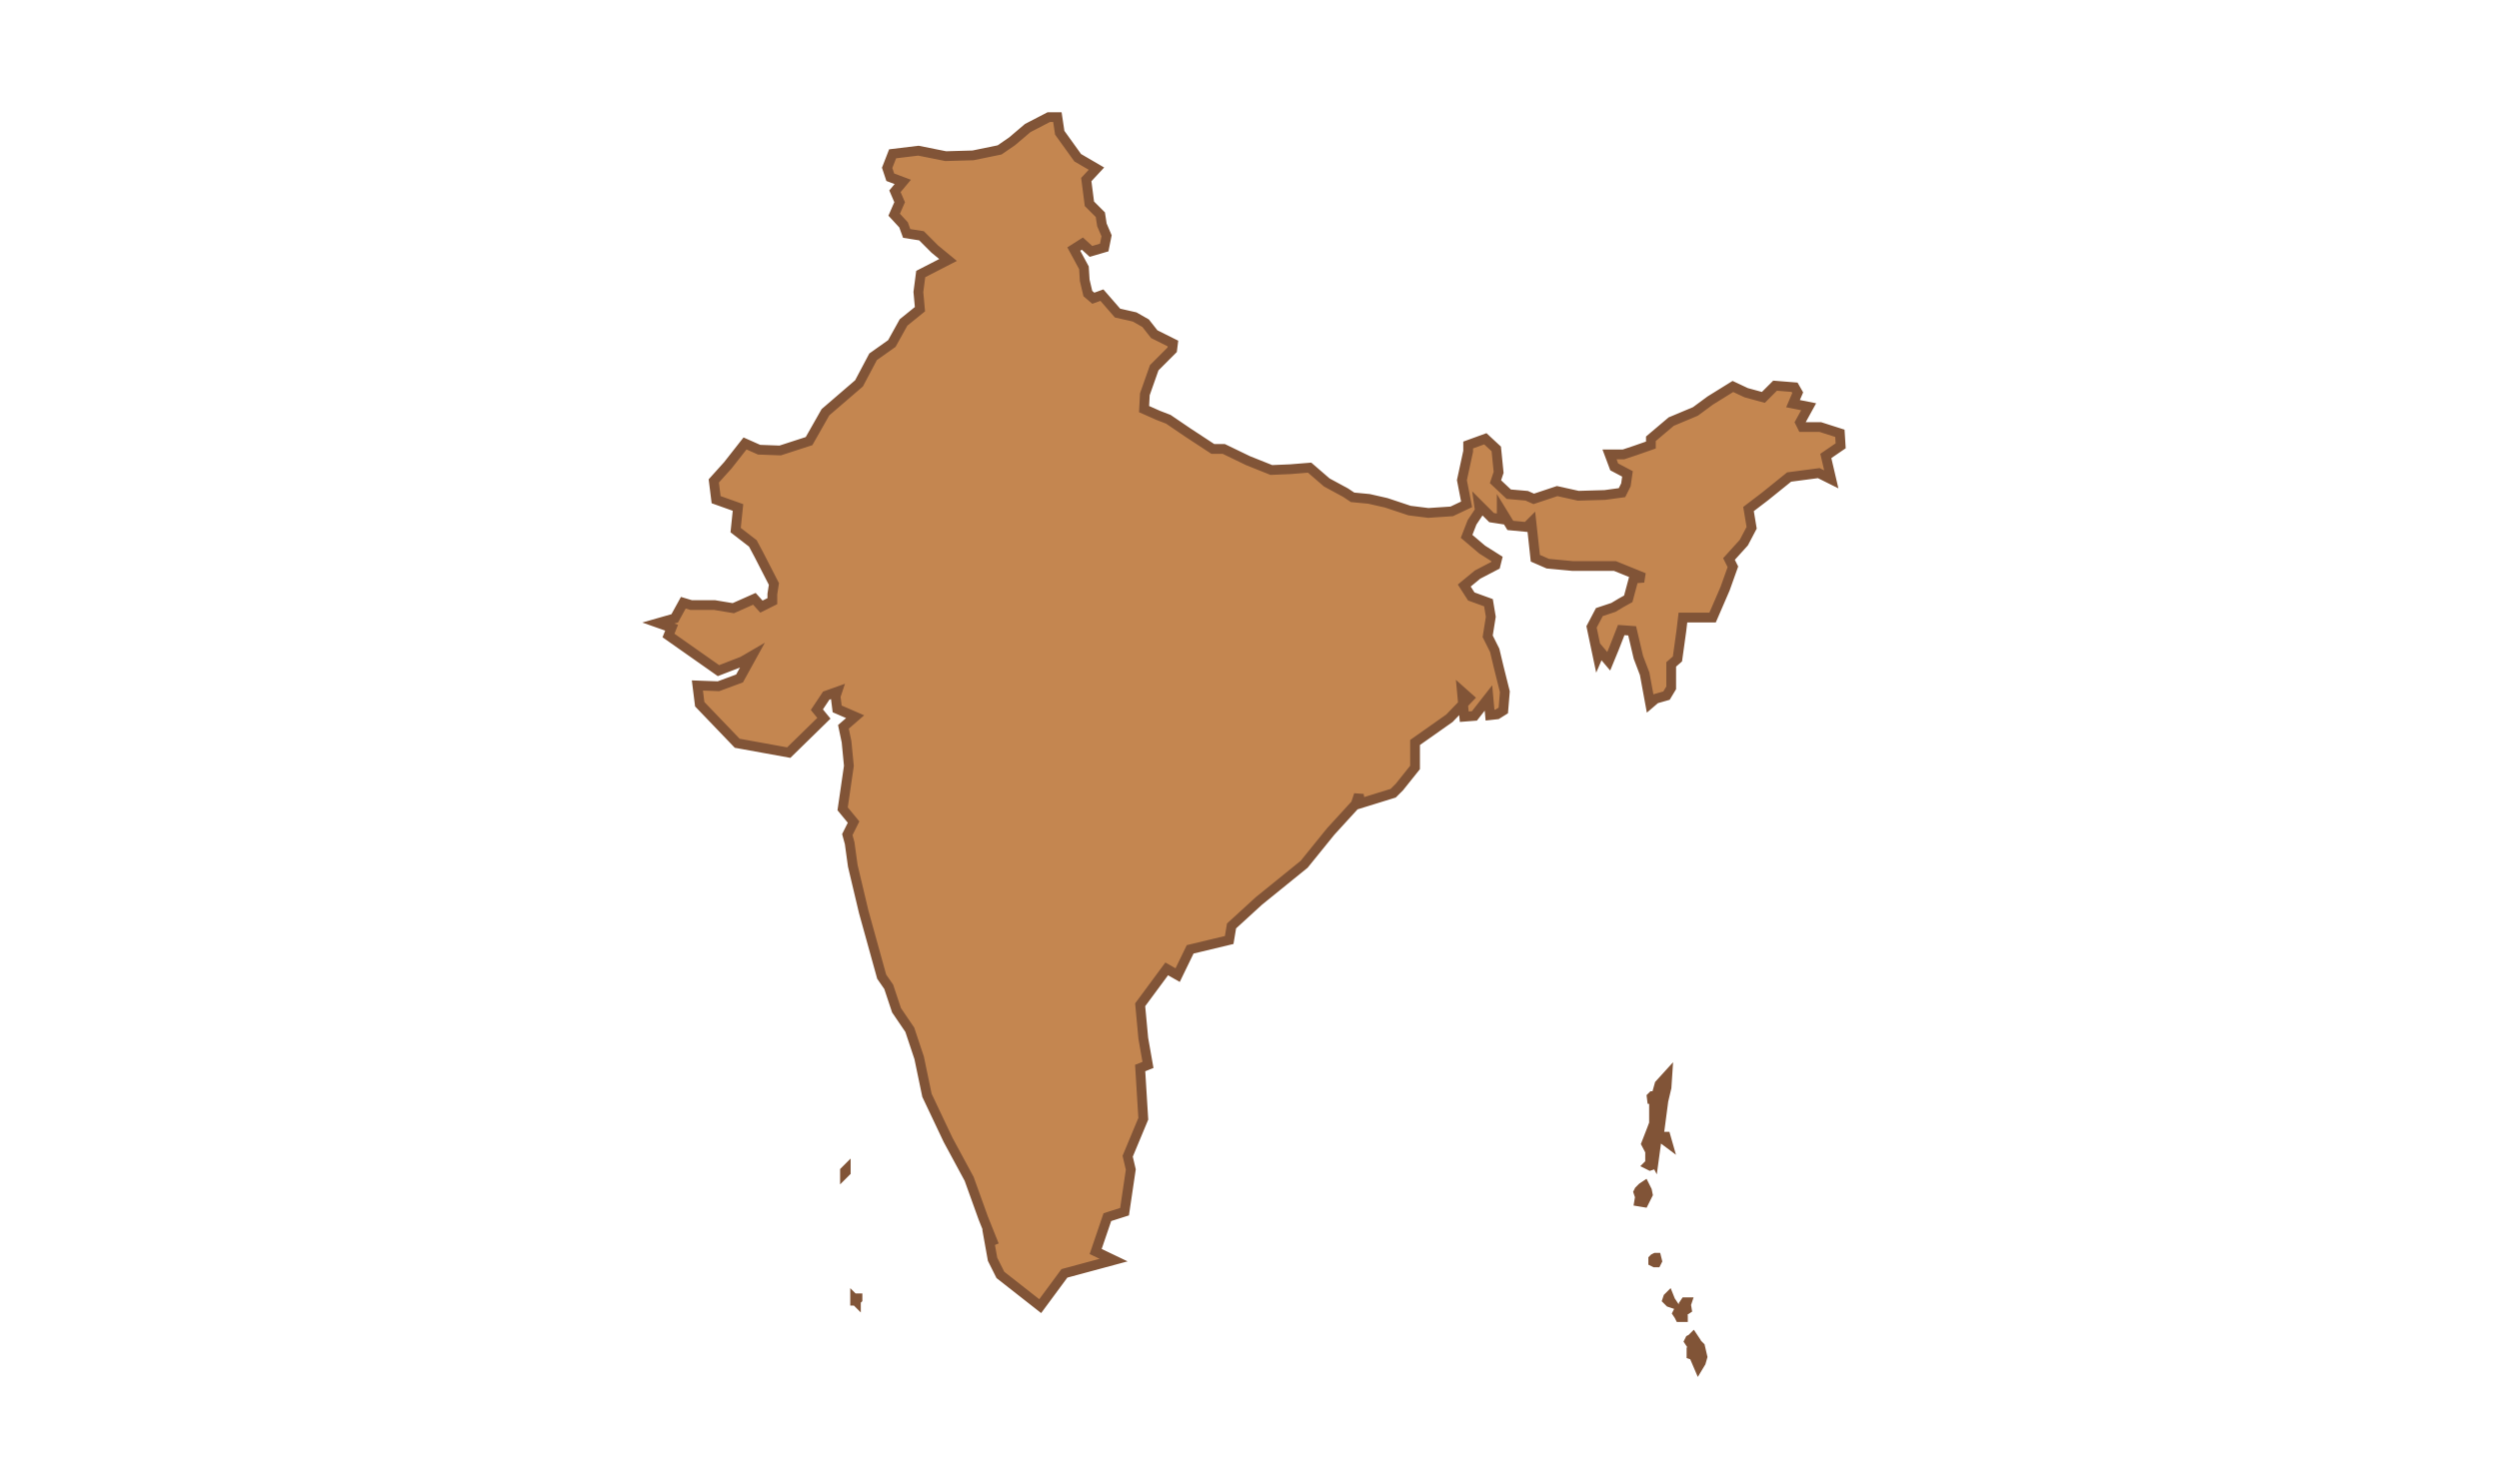
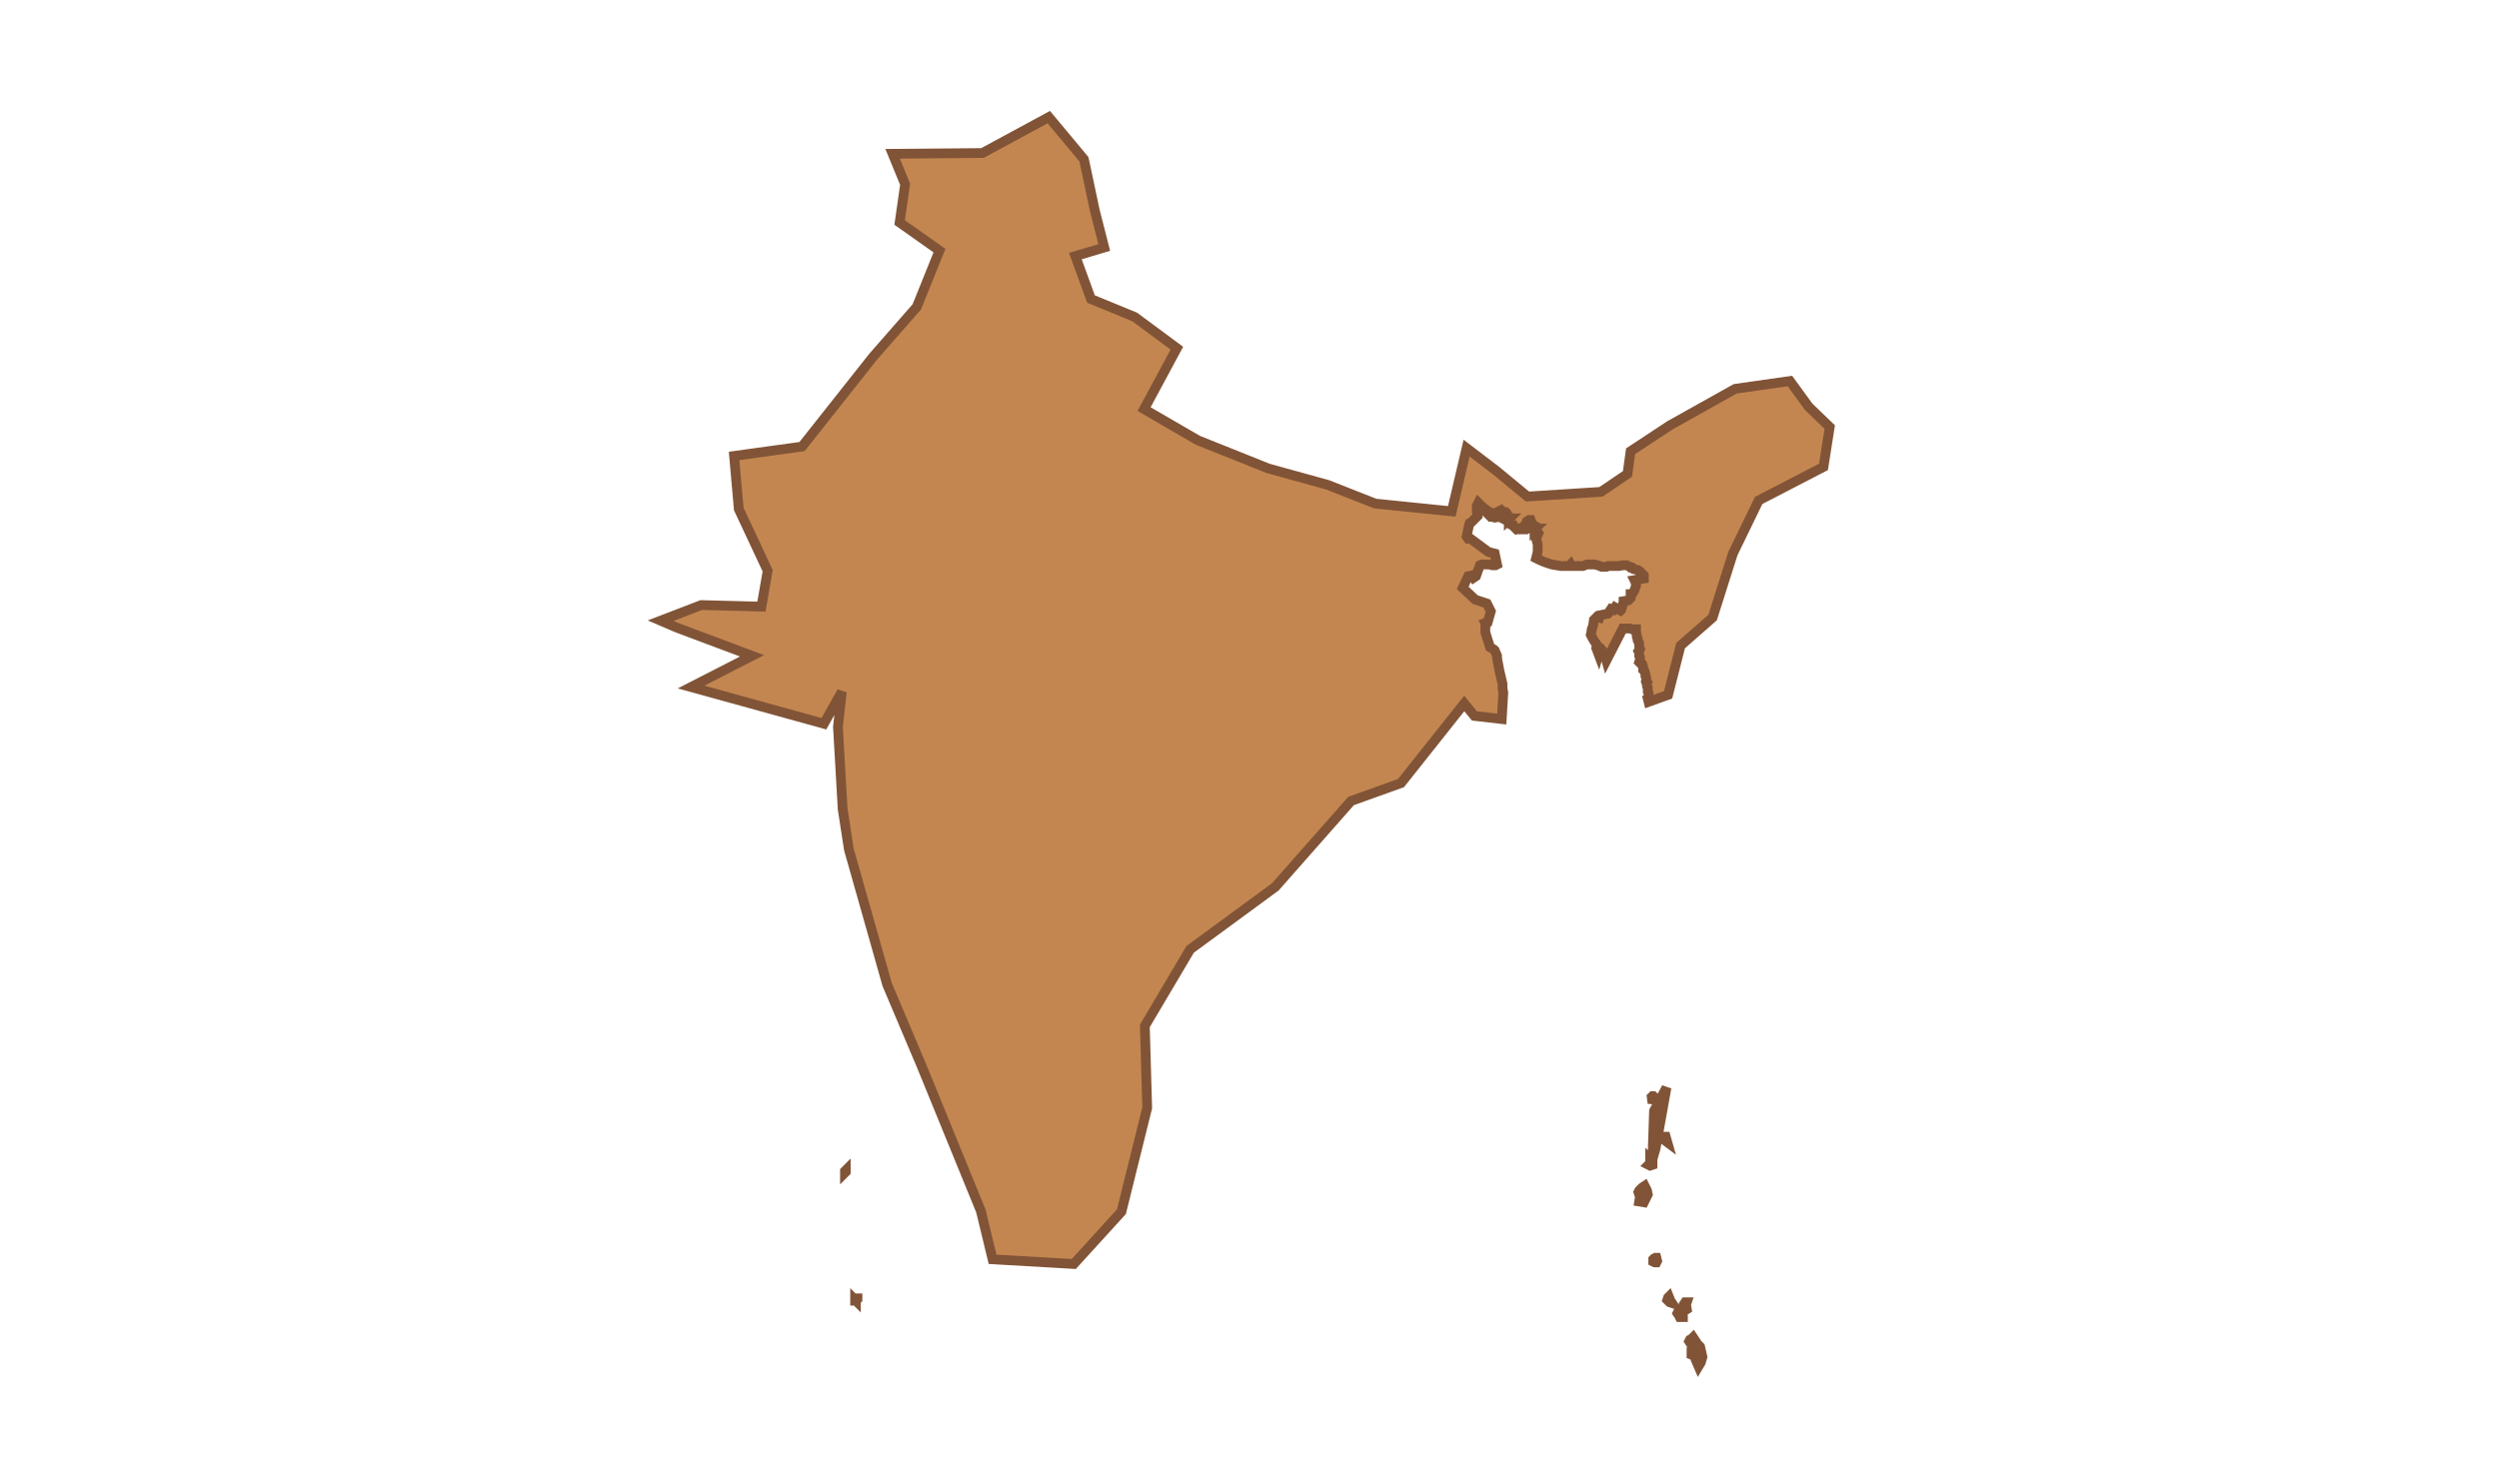
<svg xmlns="http://www.w3.org/2000/svg" viewBox="0 0 320 190">
-   <path d="M84.3 79.8L86.4 79.2L87.5 77.2L88.5 77.5L91.5 77.5L93.9 77.9L96.6 76.7L97.5 77.7L98.9 77.0L98.9 76.1L99.1 74.8L97.2 71.1L96.4 69.6L94.2 67.9L94.5 65.0L91.7 64.0L91.4 61.6L93.2 59.6L95.4 56.8L97.2 57.6L99.9 57.7L103.6 56.5L105.7 52.8L110.0 49.1L111.8 45.7L114.2 44.0L115.7 41.3L117.8 39.6L117.6 37.4L117.9 35.1L121.4 33.3L119.7 31.9L118.0 30.2L116.1 29.9L115.7 28.8L114.5 27.5L115.2 25.9L114.6 24.5L115.6 23.3L114.0 22.7L113.6 21.5L114.3 19.7L117.6 19.3L121.1 20.0L124.6 19.9L128.0 19.2L129.6 18.1L131.6 16.4L134.3 15.0L135.4 15.0L135.7 17.0L138.0 20.2L140.4 21.6L139.1 23.0L139.5 26.1L140.9 27.5L141.1 28.8L141.7 30.2L141.4 31.7L139.7 32.2L138.6 31.2L137.5 31.9L138.8 34.3L138.9 35.9L139.3 37.6L140.0 38.2L141.1 37.8L143.1 40.1L145.3 40.6L146.7 41.4L147.8 42.8L150.2 44.0L150.1 44.8L147.8 47.1L146.6 50.5L146.5 52.4L148.3 53.2L149.6 53.7L152.1 55.4L155.3 57.5L156.7 57.5L159.8 59.0L162.8 60.2L165.2 60.1L167.7 59.9L169.9 61.8L172.3 63.1L173.2 63.7L175.3 63.9L177.5 64.4L180.5 65.4L182.9 65.7L185.9 65.5L187.8 64.6L187.2 61.5L188.0 57.8L188.0 57.0L190.2 56.2L191.6 57.5L191.9 60.5L191.5 61.7L193.2 63.3L195.5 63.5L196.4 63.9L199.4 62.9L202.1 63.5L205.5 63.4L207.7 63.1L208.2 62.1L208.4 60.7L206.7 59.8L206.1 58.2L207.9 58.2L209.4 57.7L211.4 57.0L211.4 56.2L214.0 54.0L217.1 52.7L219.0 51.3L221.9 49.5L223.6 50.3L225.8 50.9L227.3 49.4L229.8 49.6L230.2 50.3L229.6 51.7L231.6 52.1L230.5 54.1L230.8 54.7L233.1 54.7L235.6 55.5L235.7 57.1L233.8 58.4L234.5 61.4L232.9 60.6L229.1 61.1L226.0 63.6L223.9 65.2L224.3 67.6L223.3 69.5L221.4 71.6L221.9 72.6L220.9 75.4L219.3 79.1L217.1 79.1L215.5 79.1L215.3 80.8L214.8 84.4L214.0 85.1L214.0 88.1L213.4 89.1L212.0 89.5L211.3 90.1L210.6 86.3L209.8 84.2L209.0 80.8L207.6 80.7L206.7 83.0L206.0 84.7L204.9 83.4L204.6 84.1L203.8 80.3L204.8 78.4L206.6 77.8L207.6 77.2L208.5 76.7L209.2 74.1L210.5 74.0L206.8 72.5L201.4 72.5L198.2 72.2L196.6 71.5L196.1 66.9L195.5 67.5L193.4 67.3L192.3 65.5L192.3 66.5L191.0 66.3L189.4 64.7L189.5 65.4L188.5 66.9L187.8 68.7L189.8 70.4L191.7 71.6L191.5 72.4L189.2 73.6L187.5 75.0L188.4 76.4L190.6 77.2L190.9 79.0L190.5 81.5L191.4 83.3L191.9 85.4L192.7 88.6L192.5 91.0L191.7 91.5L190.8 91.6L190.6 89.4L188.8 91.7L187.5 91.8L187.2 88.6L188.1 89.4L185.6 92.0L181.2 95.1L181.2 98.3L179.2 100.8L178.4 101.6L174.2 102.9L174.0 101.8L173.6 103.0L170.4 106.5L167.0 110.7L161.2 115.4L157.7 118.6L157.4 120.4L152.4 121.6L150.8 124.9L149.4 124.1L146.0 128.7L146.4 133.0L147.0 136.4L146.0 136.8L146.4 143.3L144.4 148.1L144.8 149.8L144.0 155.2L141.8 155.9L140.3 160.3L142.6 161.4L136.3 163.1L133.2 167.3L128.1 163.3L127.1 161.3L126.4 157.4L127.3 159.5L125.9 156.0L124.1 151.0L121.4 146.0L118.7 140.3L117.7 135.5L116.5 131.9L114.8 129.4L113.8 126.4L112.9 125.1L110.6 116.8L109.2 110.9L108.8 108.0L108.5 106.9L109.3 105.3L107.9 103.6L108.7 98.1L108.4 95.0L108.0 93.1L109.5 91.8L107.2 90.8L107.0 89.2L107.2 88.6L105.8 89.1L104.6 90.9L105.5 92.0L101.0 96.4L94.4 95.2L89.6 90.2L89.3 87.8L92.0 87.9L94.7 86.9L96.3 84.0L95.1 84.7L92.0 85.9L85.6 81.4L86.0 80.4L84.3 79.8ZM217.8 174.5L217.5 175.0L216.9 173.6L216.6 173.5L216.6 172.8L216.7 172.6L217.5 172.3L217.7 172.5L218.0 173.8L217.8 174.5ZM217.0 171.6L216.5 172.1L216.3 171.8L216.4 171.6L216.6 171.5L216.8 171.3L217.0 171.6ZM213.9 166.6L214.1 166.9L213.8 166.8L213.5 166.5L213.6 166.2L213.7 166.1L213.9 166.6ZM215.5 168.7L215.1 168.7L215.0 168.5L214.8 168.2L214.9 168.0L215.1 167.9L215.4 168.3L215.5 168.6L215.5 168.7ZM216.0 167.7L215.7 167.9L215.6 167.7L215.6 167.6L215.6 167.4L215.6 167.1L215.8 166.8L216.0 166.8L215.9 167.1L216.0 167.7ZM212.1 161.7L211.9 161.7L211.7 161.6L211.7 161.3L211.8 161.2L212.0 161.1L212.1 161.1L212.2 161.5L212.1 161.7ZM210.6 153.8L210.5 154.0L209.9 153.9L210.0 153.3L209.8 152.7L209.9 152.5L210.3 152.1L210.6 151.9L210.9 152.5L211.0 153.0L210.6 153.8ZM211.6 149.2L211.3 149.3L211.1 149.2L211.3 149.0L211.3 148.5L211.6 148.8L211.6 149.1L211.6 149.2ZM211.8 148.4L210.8 146.5L211.5 144.7L211.8 143.9L211.8 141.4L212.5 138.9L213.5 137.8L213.4 139.3L213.0 141.0L212.5 144.8L212.1 146.2L211.8 148.4ZM213.3 145.6L213.5 146.3L213.1 146.0L213.0 145.8L213.2 145.6L213.3 145.6ZM211.7 141.0L211.6 141.3L211.5 140.5L211.6 140.4L211.7 140.4L211.8 140.5L211.7 141.0ZM108.2 150.2L108.2 150.1L108.2 150.0L108.3 149.9L108.3 150.0L108.3 150.1L108.2 150.2ZM109.7 166.5L109.6 166.6L109.5 166.6L109.5 166.5L109.6 166.6L109.6 166.5L109.7 166.3L109.8 166.3L109.8 166.4L109.7 166.5Z" fill="#c48650" stroke="#815437" stroke-width="1.25" fill-rule="evenodd" vector-effect="non-scaling-stroke" />
+   <path d="M84.6 79.5L89.8 77.5L97.5 77.7L98.3 73.1L94.6 65.2L94.0 58.4L102.7 57.2L111.8 45.7L117.4 39.3L120.3 32.1L115.2 28.5L115.9 23.6L114.3 19.7L125.8 19.6L134.3 15.0L138.8 20.4L140.2 27.0L141.4 31.7L137.7 32.8L139.7 38.3L145.3 40.6L150.7 44.6L146.5 52.4L153.4 56.4L162.4 60.0L170.0 62.1L176.1 64.5L185.9 65.5L187.8 57.4L191.6 60.3L195.6 63.6L205.0 63.0L208.4 60.7L208.8 57.8L213.8 54.5L222.2 49.8L229.2 48.8L231.6 52.1L234.3 54.7L233.5 59.8L225.2 64.1L221.9 70.9L219.3 79.1L215.2 82.7L213.6 89.0L211.1 89.9L211.0 89.5L211.2 89.4L211.1 89.0L211.1 88.8L211.0 88.6L211.0 88.4L211.0 88.3L211.0 88.1L210.9 87.9L210.9 87.7L210.8 87.4L210.9 87.3L210.8 87.1L210.8 86.8L210.7 86.6L210.7 86.4L210.6 86.0L210.4 85.8L210.4 85.4L210.3 85.1L210.1 85.0L209.9 84.8L210.0 84.5L210.0 84.2L209.9 84.0L209.9 83.6L209.8 83.4L210.0 83.1L209.9 82.8L209.9 82.4L209.8 82.2L209.7 82.0L209.7 81.8L209.6 81.6L209.6 81.4L209.5 81.0L209.5 80.6L209.2 80.6L209.0 80.6L208.7 80.5L207.8 80.5L207.7 80.7L205.7 84.6L205.5 83.9L205.4 83.7L205.3 83.5L205.0 83.1L204.9 83.1L204.7 83.8L204.4 83.0L204.5 82.6L204.2 82.2L203.9 81.7L203.7 81.3L203.8 80.9L203.8 80.7L204.0 80.1L204.1 79.4L204.5 79.0L204.8 79.1L204.9 78.8L205.9 78.6L206.0 78.5L206.1 78.3L206.3 78.0L206.6 78.1L206.8 77.8L207.3 78.1L207.5 78.2L207.6 78.1L207.9 77.1L207.9 77.0L208.5 76.9L208.6 76.8L208.8 76.6L208.8 76.5L208.8 76.3L208.8 76.1L209.0 76.1L209.3 75.6L209.5 75.0L209.4 74.5L209.3 74.3L210.5 74.1L210.5 73.7L210.2 73.4L210.0 73.2L209.9 73.2L209.7 73.0L209.2 72.9L209.0 72.7L208.8 72.7L208.7 72.6L208.3 72.4L207.8 72.4L207.3 72.5L206.7 72.5L205.9 72.5L205.7 72.6L205.1 72.6L204.6 72.4L204.2 72.3L203.2 72.3L202.7 72.5L201.8 72.5L201.6 72.5L201.4 72.5L201.2 72.5L201.1 72.3L200.9 72.5L200.6 72.5L199.9 72.5L198.7 72.3L197.8 72.0L197.1 71.7L196.7 71.5L196.9 70.7L196.9 69.7L196.7 69.0L197.0 68.3L196.8 68.0L196.8 67.9L196.6 67.7L196.5 67.7L196.6 67.4L196.4 67.3L196.1 66.9L196.0 66.6L195.8 66.6L195.5 66.8L195.2 67.8L194.6 67.8L194.5 67.7L194.2 67.8L194.1 67.7L194.0 67.6L193.9 67.5L193.8 67.3L193.7 67.3L193.6 67.2L193.5 67.2L193.3 67.1L193.1 66.8L193.1 66.5L193.0 66.3L193.0 66.2L193.1 66.2L193.1 66.1L192.9 66.0L192.9 65.9L192.9 65.7L192.8 65.6L192.6 65.6L192.4 65.5L192.3 65.4L192.2 65.4L192.1 65.5L192.0 65.7L192.0 65.8L192.2 66.2L192.0 66.0L192.2 66.3L192.0 66.2L191.4 66.3L191.1 66.2L190.9 66.2L190.8 66.1L191.0 66.1L191.1 65.9L190.9 66.0L190.8 65.8L190.8 65.7L190.8 65.6L190.6 65.5L189.9 65.0L189.3 64.4L189.1 64.8L189.1 65.4L189.2 66.1L188.5 66.8L188.4 66.9L188.2 67.0L188.1 67.3L187.8 68.7L188.0 69.0L188.2 69.0L188.3 69.0L190.6 70.7L191.4 70.9L191.7 72.3L191.5 72.4L191.1 72.4L190.7 72.3L190.1 72.3L189.7 72.3L189.5 72.4L189.0 73.8L188.7 74.0L188.5 73.7L188.0 73.8L187.3 75.3L188.9 76.8L190.4 77.3L190.9 78.3L190.5 79.7L190.2 79.8L190.3 80.0L190.2 80.2L190.2 80.5L190.2 81.0L190.8 82.9L191.3 83.2L191.4 83.3L191.7 84.0L191.7 84.3L192.0 85.9L192.4 87.6L192.4 88.2L192.5 88.7L192.3 92.1L188.8 91.7L187.5 90.1L179.4 100.3L173.0 102.6L163.3 113.6L152.4 121.6L146.6 131.4L146.9 141.9L143.6 155.2L137.5 161.9L127.1 161.3L125.6 155.1L118.0 136.5L113.6 126.1L108.7 108.8L107.9 103.6L107.3 93.1L107.8 88.6L105.5 92.7L88.5 88.0L96.3 84.0L86.7 80.4L84.6 79.5ZM192.0 65.8L192.0 65.9L192.0 65.8ZM189.5 72.3L189.5 72.2L189.5 72.3ZM194.5 67.3L194.6 67.4L194.5 67.3ZM193.4 66.5L193.3 66.5L193.4 66.5ZM193.3 66.4L193.2 66.4L193.2 66.5L193.3 66.4ZM195.1 67.7L195.1 67.8L195.1 67.7ZM195.4 67.6L195.4 67.5L195.3 67.5L195.3 67.6L195.4 67.6ZM195.0 67.5L195.1 67.5L195.0 67.5ZM189.2 66.2L189.2 66.1L189.2 66.2ZM190.9 82.9L190.9 82.8L190.9 82.9ZM217.5 175.0L216.9 173.6L216.6 173.5L216.6 172.8L216.7 172.6L217.5 172.3L217.7 172.5L218.0 173.8L217.8 174.5L217.5 175.0ZM216.5 172.1L216.3 171.8L216.4 171.6L216.6 171.5L216.8 171.3L217.0 171.6L216.5 172.1ZM214.1 166.9L213.8 166.8L213.5 166.5L213.6 166.2L213.7 166.1L213.9 166.6L214.1 166.9ZM215.1 168.7L215.0 168.5L214.8 168.2L214.9 168.0L215.1 167.9L215.4 168.3L215.5 168.6L215.5 168.7L215.1 168.7ZM215.7 167.9L215.6 167.7L215.6 167.6L215.6 167.4L215.6 167.1L215.8 166.8L216.0 166.8L215.9 167.1L216.0 167.7L215.7 167.9ZM211.9 161.7L211.7 161.6L211.7 161.3L211.8 161.2L212.0 161.1L212.1 161.1L212.2 161.5L212.1 161.7L211.9 161.7ZM210.5 154.0L209.9 153.9L210.0 153.3L209.8 152.7L209.9 152.5L210.3 152.1L210.6 151.9L210.9 152.5L211.0 153.0L210.6 153.8L210.5 154.0ZM211.3 149.3L211.1 149.2L211.3 149.0L211.3 148.5L211.6 148.8L211.6 149.1L211.6 149.2L211.3 149.3ZM211.6 148.5L211.8 142.3L213.4 139.3L212.0 147.1L211.6 148.5ZM213.5 146.3L213.1 146.0L213.0 145.8L213.2 145.6L213.3 145.6L213.5 146.3ZM211.6 141.3L211.5 140.5L211.6 140.4L211.7 140.4L211.8 140.5L211.7 141.0L211.6 141.3ZM108.2 150.2L108.2 150.1L108.2 150.0L108.3 149.9L108.3 150.0L108.3 150.1L108.2 150.2ZM109.6 166.6L109.5 166.6L109.5 166.5L109.6 166.6L109.6 166.5L109.7 166.3L109.8 166.3L109.8 166.4L109.7 166.5L109.6 166.6ZM190.8 66.0L190.9 66.0L190.8 66.0L190.8 66.1L190.8 66.0ZM196.6 67.7L196.5 67.8L196.5 67.7L196.6 67.7Z" fill="#c48650" stroke="#815437" stroke-width="1.25" fill-rule="evenodd" vector-effect="non-scaling-stroke" />
</svg>
